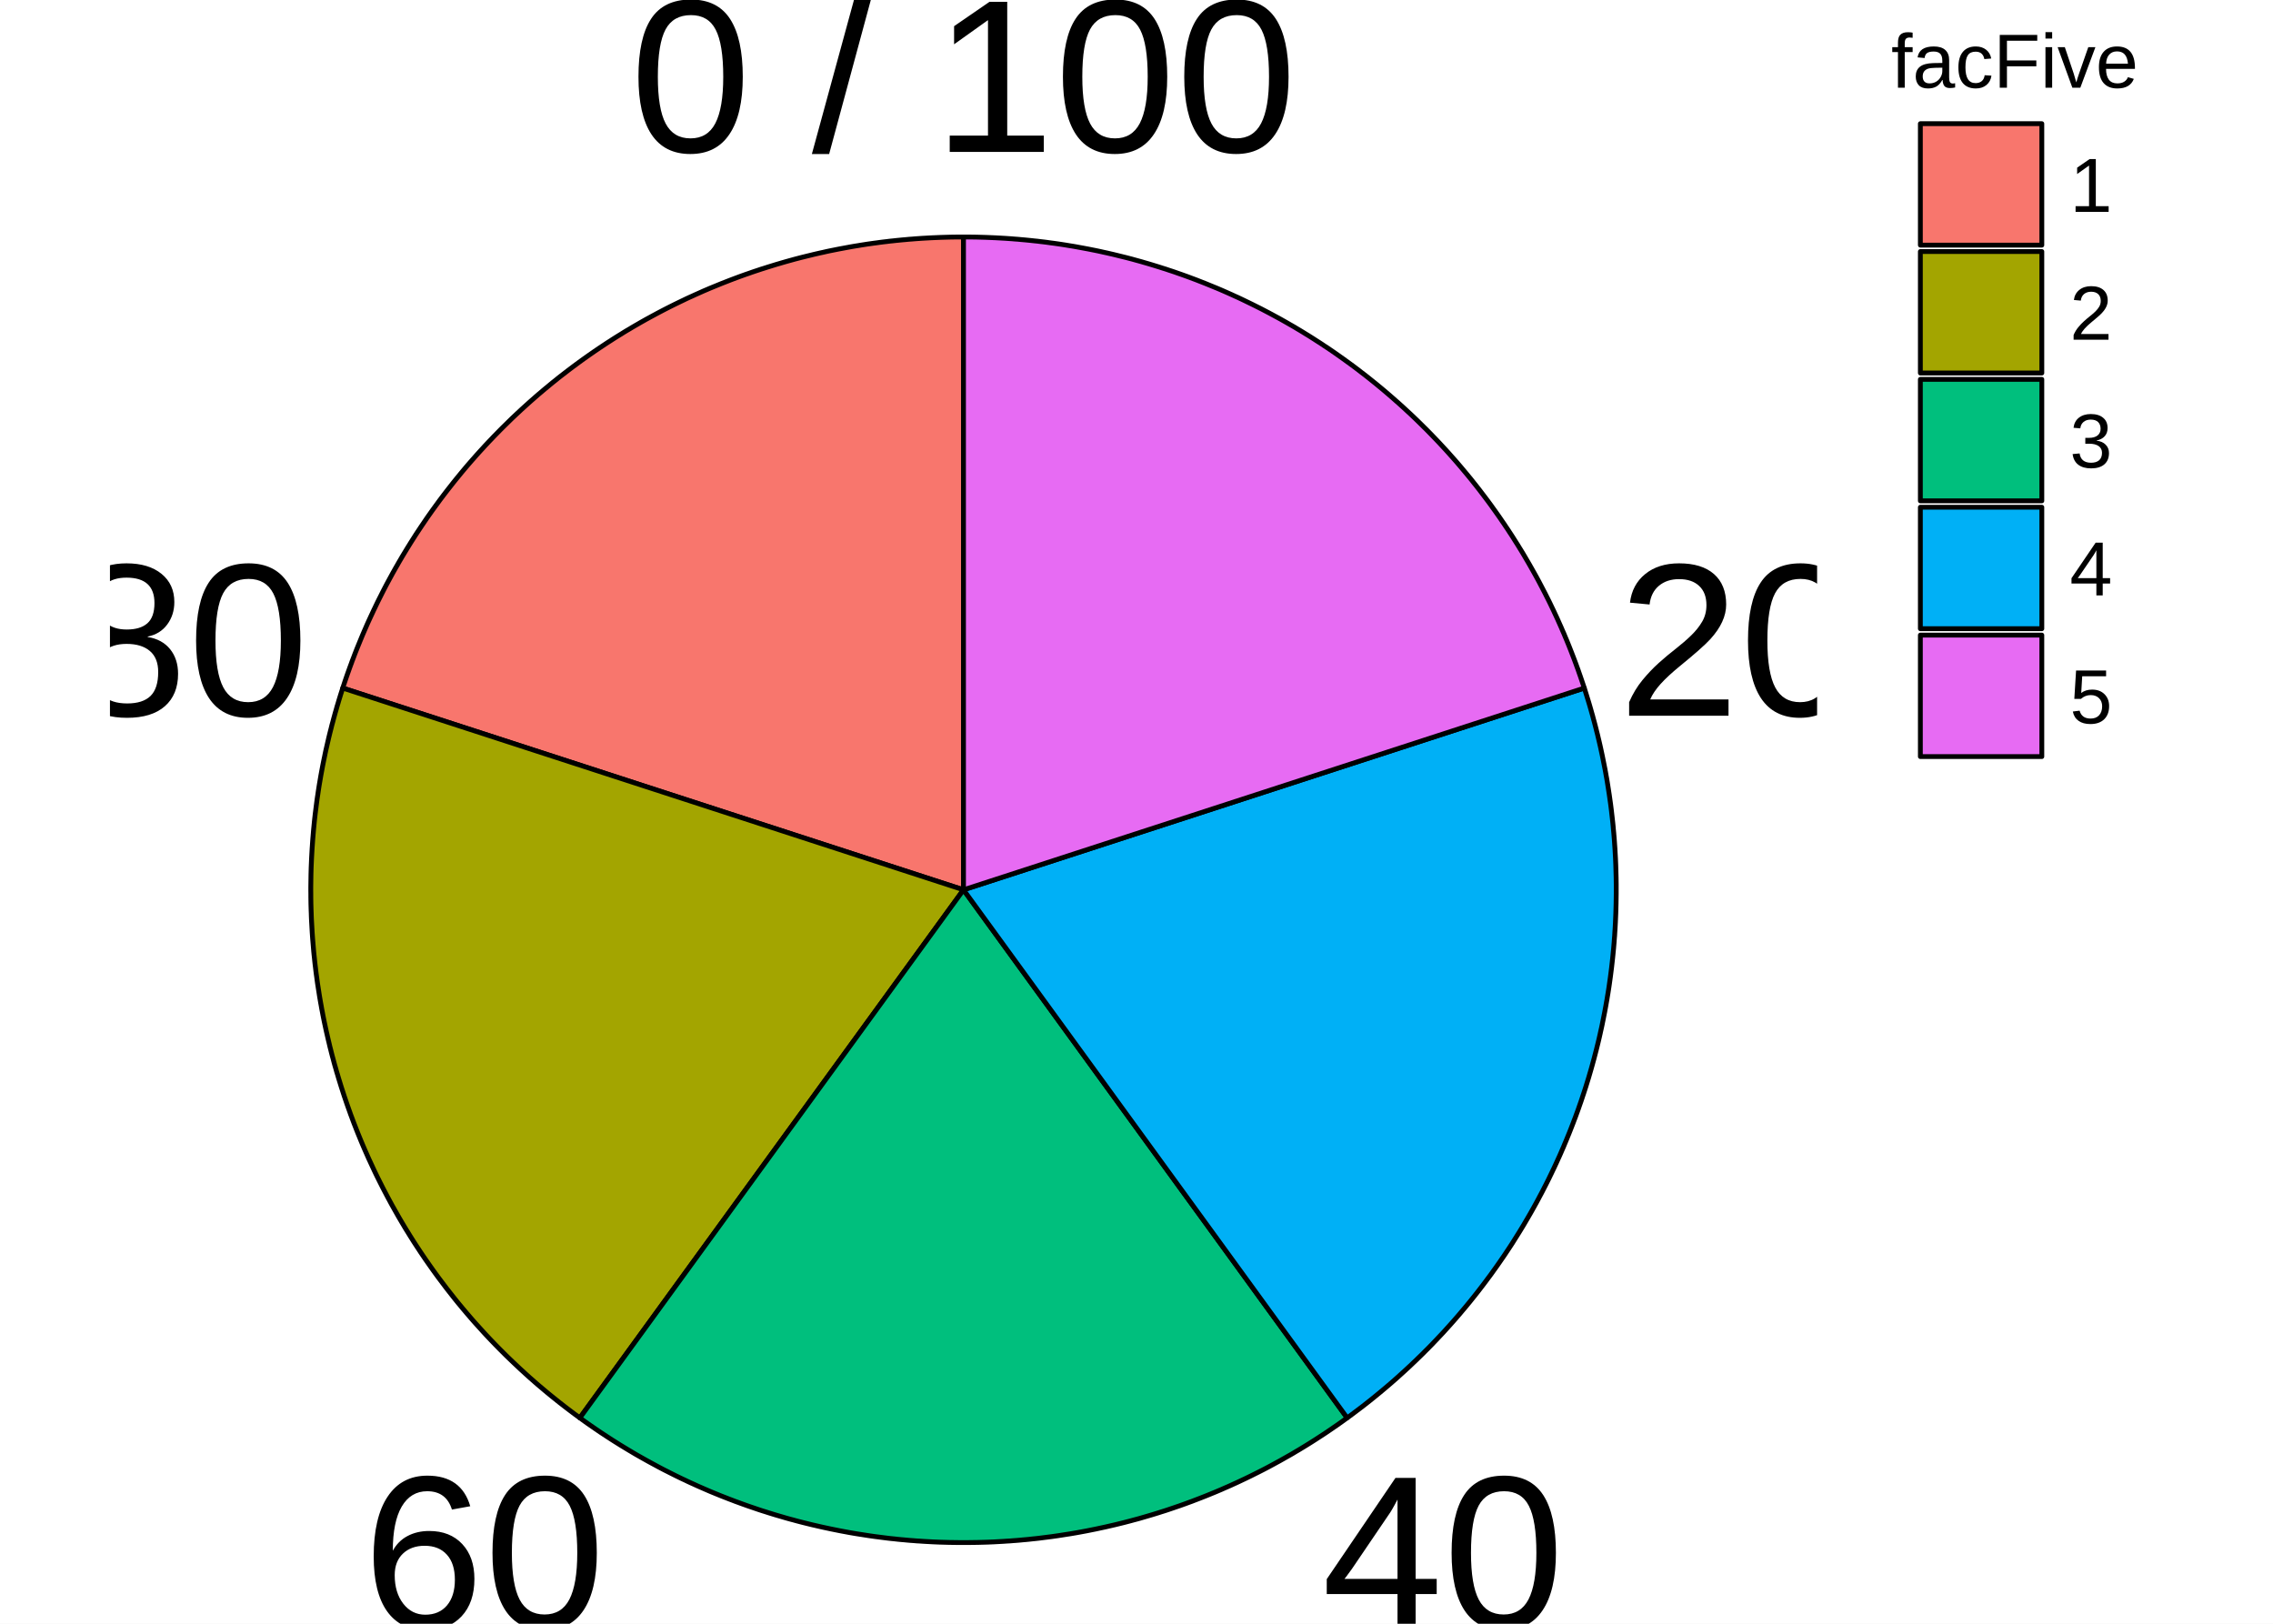
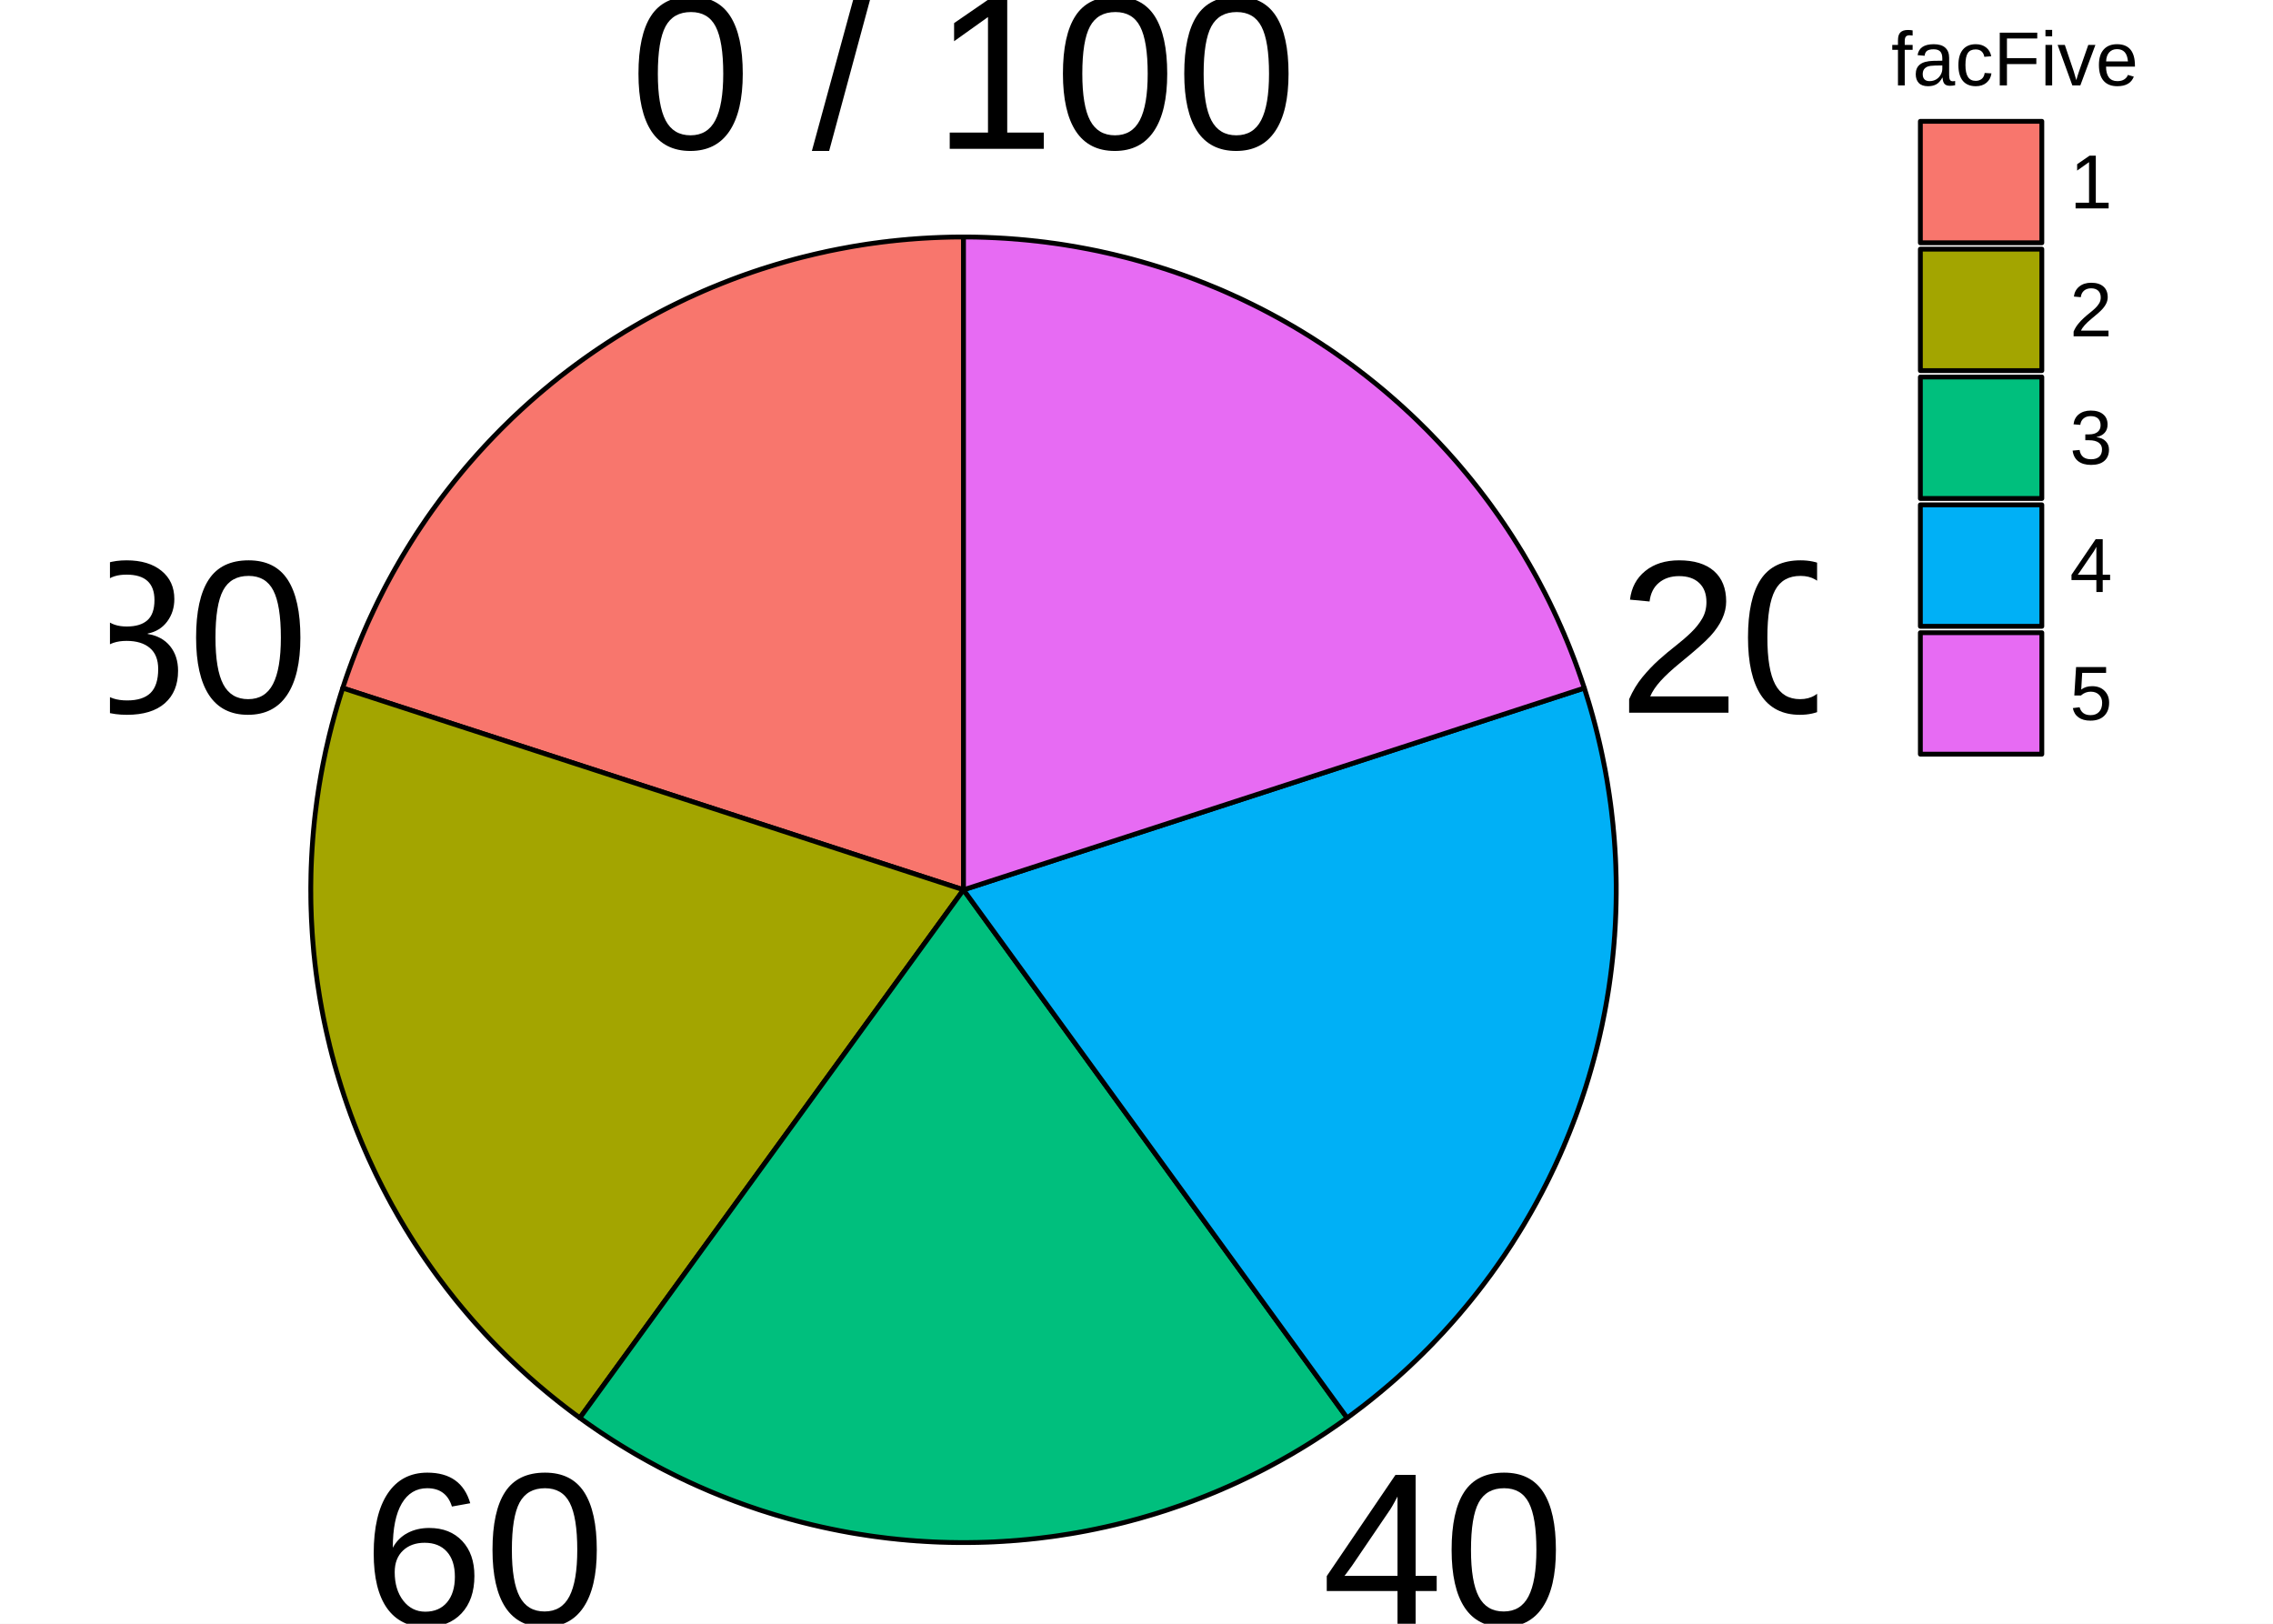
<svg xmlns="http://www.w3.org/2000/svg" width="504.00pt" height="360.00pt" viewBox="0 0 504.00 360.00">
  <g class="svglite">
    <defs>
      <style type="text/css">
    .svglite line, .svglite polyline, .svglite polygon, .svglite path, .svglite rect, .svglite circle {
      fill: none;
      stroke: #000000;
      stroke-linecap: round;
      stroke-linejoin: round;
      stroke-miterlimit: 10.00;
    }
    .svglite text {
      white-space: pre;
    }
    .svglite g.glyphgroup path {
      fill: inherit;
      stroke: none;
    }
  </style>
    </defs>
    <rect width="100%" height="100%" style="stroke: none; fill: #FFFFFF;" />
    <defs>
      <clipPath id="cpMC4wMHw1MDQuMDB8MC4wMHwzNjAuMDA=">
        <rect x="0.00" y="0.00" width="504.00" height="360.00" />
      </clipPath>
    </defs>
    <g clip-path="url(#cpMC4wMHw1MDQuMDB8MC4wMHwzNjAuMDA=)">
</g>
    <defs>
      <clipPath id="cpMjQuMzh8NDc5LjYyfDAuMDB8MzYwLjAw">
        <rect x="24.38" y="0.00" width="455.24" height="360.00" />
      </clipPath>
    </defs>
    <g clip-path="url(#cpMjQuMzh8NDc5LjYyfDAuMDB8MzYwLjAw)">
      <rect x="24.38" y="0.00" width="455.24" height="360.00" style="stroke-width: 10.67; stroke: none;" />
    </g>
    <g clip-path="url(#cpMC4wMHw1MDQuMDB8MC4wMHwzNjAuMDA=)">
</g>
    <defs>
      <clipPath id="cpMjQuMzh8NDAyLjkxfDAuMDB8MzYwLjAw">
        <rect x="24.38" y="0.00" width="378.53" height="360.00" />
      </clipPath>
    </defs>
    <g clip-path="url(#cpMjQuMzh8NDAyLjkxfDAuMDB8MzYwLjAw)">
      <rect x="24.38" y="0.00" width="378.53" height="360.00" style="stroke-width: 10.67; stroke: none;" />
      <polygon points="213.64,197.28 213.64,52.55 212.93,52.55 212.22,52.55 211.50,52.56 210.79,52.57 210.08,52.59 209.36,52.61 208.65,52.63 207.94,52.66 207.23,52.69 206.51,52.72 205.80,52.76 205.09,52.80 204.38,52.84 203.67,52.89 202.95,52.94 202.24,53.00 201.53,53.05 200.82,53.12 200.11,53.18 199.40,53.25 198.69,53.32 197.98,53.40 197.27,53.47 196.57,53.56 195.86,53.64 195.15,53.73 194.44,53.83 193.74,53.92 193.03,54.02 192.32,54.12 191.62,54.23 190.91,54.34 190.21,54.46 189.51,54.57 188.80,54.69 188.10,54.82 187.40,54.95 186.70,55.08 186.00,55.21 185.30,55.35 184.60,55.49 183.90,55.63 183.20,55.78 182.51,55.94 181.81,56.09 181.11,56.25 180.42,56.41 179.73,56.58 179.03,56.75 178.34,56.92 177.65,57.09 176.96,57.27 176.27,57.45 175.58,57.64 174.89,57.83 174.21,58.02 173.52,58.22 172.84,58.42 172.15,58.62 171.47,58.83 170.79,59.04 170.11,59.25 169.43,59.47 168.75,59.68 168.07,59.91 167.40,60.13 166.72,60.36 166.05,60.60 165.37,60.83 164.70,61.07 164.03,61.31 163.36,61.56 162.69,61.81 162.03,62.06 161.36,62.32 160.70,62.58 160.03,62.84 159.37,63.11 158.71,63.38 158.05,63.65 157.39,63.92 156.74,64.20 156.08,64.48 155.43,64.77 154.78,65.06 154.13,65.35 153.48,65.65 152.83,65.94 152.18,66.24 151.54,66.55 150.89,66.86 150.25,67.17 149.61,67.48 148.97,67.80 148.33,68.12 147.70,68.44 147.06,68.77 146.43,69.10 145.80,69.43 145.17,69.77 144.54,70.11 143.92,70.45 143.29,70.79 142.67,71.14 142.05,71.49 141.43,71.85 140.82,72.20 140.20,72.56 139.59,72.93 138.97,73.29 138.36,73.66 137.76,74.04 137.15,74.41 136.54,74.79 135.94,75.17 135.34,75.56 134.74,75.94 134.15,76.33 133.55,76.73 132.96,77.12 132.37,77.52 131.78,77.92 131.19,78.33 130.60,78.74 130.02,79.15 129.44,79.56 128.86,79.98 128.28,80.40 127.71,80.82 127.14,81.24 126.57,81.67 126.00,82.10 125.43,82.54 124.87,82.97 124.30,83.41 123.74,83.85 123.19,84.30 122.63,84.74 122.08,85.19 121.53,85.65 120.98,86.10 120.43,86.56 119.89,87.02 119.34,87.48 118.80,87.95 118.27,88.42 117.73,88.89 117.20,89.36 116.67,89.84 116.14,90.32 115.61,90.80 115.09,91.29 114.57,91.77 114.05,92.26 113.53,92.75 113.02,93.25 112.51,93.75 112.00,94.25 111.49,94.75 110.99,95.25 110.49,95.76 109.99,96.27 109.49,96.78 109.00,97.30 108.51,97.81 108.02,98.33 107.53,98.85 107.05,99.38 106.57,99.90 106.09,100.43 105.61,100.96 105.14,101.50 104.67,102.03 104.20,102.57 103.73,103.11 103.27,103.65 102.81,104.20 102.35,104.75 101.90,105.30 101.45,105.85 101.00,106.40 100.55,106.96 100.11,107.52 99.67,108.08 99.23,108.64 98.79,109.21 98.36,109.77 97.93,110.34 97.50,110.91 97.08,111.49 96.66,112.06 96.24,112.64 95.82,113.22 95.41,113.80 95.00,114.38 94.59,114.97 94.19,115.56 93.79,116.15 93.39,116.74 93.00,117.33 92.60,117.93 92.21,118.52 91.83,119.12 91.44,119.73 91.06,120.33 90.69,120.93 90.31,121.54 89.94,122.15 89.57,122.76 89.20,123.37 88.84,123.99 88.48,124.60 88.13,125.22 87.77,125.84 87.42,126.46 87.07,127.08 86.73,127.71 86.39,128.33 86.05,128.96 85.71,129.59 85.38,130.22 85.05,130.86 84.73,131.49 84.41,132.13 84.09,132.76 83.77,133.40 83.46,134.04 83.15,134.69 82.84,135.33 82.54,135.98 82.24,136.62 81.94,137.27 81.64,137.92 81.35,138.57 81.07,139.22 80.78,139.88 80.50,140.53 80.22,141.19 79.95,141.85 79.68,142.51 79.41,143.17 79.14,143.83 78.88,144.49 78.62,145.16 78.37,145.83 78.11,146.49 77.87,147.16 77.62,147.83 77.38,148.50 77.14,149.17 76.90,149.85 76.67,150.52 76.44,151.20 76.22,151.87 76.00,152.55 213.64,197.28 " style="stroke-width: 1.07; stroke-linecap: butt; fill: #F8766D;" />
      <polygon points="213.64,197.28 76.00,152.55 75.78,153.23 75.56,153.91 75.35,154.59 75.14,155.27 74.94,155.96 74.73,156.64 74.54,157.33 74.34,158.01 74.15,158.70 73.96,159.39 73.78,160.08 73.59,160.76 73.42,161.46 73.24,162.15 73.07,162.84 72.90,163.53 72.74,164.23 72.58,164.92 72.42,165.62 72.26,166.31 72.11,167.01 71.97,167.71 71.82,168.41 71.68,169.11 71.54,169.81 71.41,170.51 71.28,171.21 71.15,171.91 71.03,172.61 70.91,173.32 70.79,174.02 70.68,174.72 70.57,175.43 70.47,176.13 70.36,176.84 70.26,177.55 70.17,178.25 70.08,178.96 69.99,179.67 69.90,180.38 69.82,181.08 69.74,181.79 69.67,182.50 69.60,183.21 69.53,183.92 69.47,184.63 69.41,185.34 69.35,186.05 69.30,186.76 69.25,187.48 69.20,188.19 69.16,188.90 69.12,189.61 69.08,190.32 69.05,191.04 69.02,191.75 68.99,192.46 68.97,193.18 68.95,193.89 68.94,194.60 68.93,195.31 68.92,196.03 68.91,196.74 68.91,197.45 68.92,198.17 68.92,198.88 68.93,199.59 68.94,200.31 68.96,201.02 68.98,201.73 69.01,202.45 69.03,203.16 69.06,203.87 69.10,204.58 69.14,205.30 69.18,206.01 69.22,206.72 69.27,207.43 69.32,208.14 69.38,208.85 69.44,209.56 69.50,210.27 69.56,210.98 69.63,211.69 69.71,212.40 69.78,213.11 69.86,213.82 69.95,214.53 70.03,215.24 70.12,215.95 70.22,216.65 70.31,217.36 70.41,218.07 70.52,218.77 70.63,219.48 70.74,220.18 70.85,220.88 70.97,221.59 71.09,222.29 71.22,222.99 71.34,223.69 71.48,224.40 71.61,225.10 71.75,225.80 71.89,226.49 72.04,227.19 72.19,227.89 72.34,228.59 72.50,229.28 72.66,229.98 72.82,230.67 72.99,231.37 73.15,232.06 73.33,232.75 73.50,233.44 73.68,234.13 73.87,234.82 74.05,235.51 74.24,236.20 74.44,236.88 74.63,237.57 74.84,238.25 75.04,238.94 75.25,239.62 75.46,240.30 75.67,240.98 75.89,241.66 76.11,242.34 76.33,243.02 76.56,243.69 76.79,244.37 77.02,245.04 77.26,245.71 77.50,246.38 77.74,247.06 77.99,247.72 78.24,248.39 78.49,249.06 78.75,249.72 79.01,250.39 79.27,251.05 79.54,251.71 79.81,252.37 80.08,253.03 80.36,253.69 80.64,254.35 80.92,255.00 81.21,255.65 81.50,256.31 81.79,256.96 82.09,257.60 82.39,258.25 82.69,258.90 82.99,259.54 83.30,260.19 83.61,260.83 83.93,261.47 84.25,262.11 84.57,262.74 84.89,263.38 85.22,264.01 85.55,264.64 85.88,265.27 86.22,265.90 86.56,266.53 86.90,267.16 87.25,267.78 87.60,268.40 87.95,269.02 88.30,269.64 88.66,270.26 89.02,270.87 89.39,271.49 89.75,272.10 90.12,272.71 90.50,273.31 90.87,273.92 91.25,274.52 91.63,275.13 92.02,275.73 92.41,276.33 92.80,276.92 93.19,277.52 93.59,278.11 93.99,278.70 94.39,279.29 94.80,279.87 95.21,280.46 95.62,281.04 96.03,281.62 96.45,282.20 96.87,282.78 97.29,283.35 97.72,283.92 98.15,284.49 98.58,285.06 99.01,285.63 99.45,286.19 99.89,286.75 100.33,287.31 100.77,287.87 101.22,288.43 101.67,288.98 102.13,289.53 102.58,290.08 103.04,290.62 103.50,291.17 103.97,291.71 104.43,292.25 104.90,292.79 105.37,293.32 105.85,293.85 106.33,294.38 106.81,294.91 107.29,295.44 107.77,295.96 108.26,296.48 108.75,297.00 109.24,297.51 109.74,298.03 110.24,298.54 110.74,299.05 111.24,299.55 111.75,300.06 112.25,300.56 112.76,301.05 113.28,301.55 113.79,302.04 114.31,302.53 114.83,303.02 115.35,303.51 115.88,303.99 116.40,304.47 116.93,304.95 117.46,305.43 118.00,305.90 118.53,306.37 119.07,306.84 119.61,307.30 120.16,307.76 120.70,308.22 121.25,308.68 121.80,309.13 122.35,309.58 122.91,310.03 123.47,310.48 124.02,310.92 124.59,311.36 125.15,311.80 125.71,312.23 126.28,312.66 126.85,313.09 127.42,313.52 128.00,313.94 128.57,314.36 213.64,197.28 " style="stroke-width: 1.07; stroke-linecap: butt; fill: #A3A500;" />
      <polygon points="213.64,197.28 128.57,314.36 129.15,314.78 129.73,315.20 130.31,315.61 130.90,316.02 131.48,316.42 132.07,316.83 132.66,317.23 133.25,317.63 133.85,318.02 134.44,318.41 135.04,318.80 135.64,319.19 136.24,319.57 136.85,319.95 137.45,320.33 138.06,320.70 138.67,321.07 139.28,321.44 139.89,321.80 140.51,322.17 141.12,322.53 141.74,322.88 142.36,323.23 142.98,323.58 143.61,323.93 144.23,324.27 144.86,324.61 145.49,324.95 146.12,325.29 146.75,325.62 147.38,325.95 148.02,326.27 148.65,326.59 149.29,326.91 149.93,327.23 150.57,327.54 151.21,327.85 151.86,328.15 152.50,328.46 153.15,328.76 153.80,329.05 154.45,329.35 155.10,329.64 155.75,329.92 156.41,330.21 157.06,330.49 157.72,330.77 158.38,331.04 159.04,331.31 159.70,331.58 160.36,331.84 161.03,332.10 161.69,332.36 162.36,332.61 163.03,332.87 163.70,333.11 164.37,333.36 165.04,333.60 165.71,333.84 166.38,334.07 167.06,334.30 167.73,334.53 168.41,334.76 169.09,334.98 169.77,335.19 170.45,335.41 171.13,335.62 171.81,335.83 172.49,336.03 173.18,336.23 173.86,336.43 174.55,336.63 175.24,336.82 175.93,337.00 176.61,337.19 177.30,337.37 178.00,337.55 178.69,337.72 179.38,337.89 180.07,338.06 180.77,338.22 181.46,338.38 182.16,338.54 182.85,338.69 183.55,338.84 184.25,338.99 184.95,339.13 185.65,339.27 186.35,339.41 187.05,339.54 187.75,339.67 188.45,339.80 189.15,339.92 189.86,340.04 190.56,340.15 191.27,340.26 191.97,340.37 192.68,340.48 193.38,340.58 194.09,340.68 194.80,340.77 195.50,340.86 196.21,340.95 196.92,341.04 197.63,341.12 198.34,341.19 199.05,341.27 199.76,341.34 200.47,341.40 201.18,341.47 201.89,341.53 202.60,341.58 203.31,341.64 204.02,341.68 204.73,341.73 205.44,341.77 206.16,341.81 206.87,341.85 207.58,341.88 208.29,341.91 209.01,341.93 209.72,341.95 210.43,341.97 211.15,341.98 211.86,341.99 212.57,342.00 213.29,342.00 214.00,342.00 214.71,342.00 215.43,341.99 216.14,341.98 216.85,341.97 217.56,341.95 218.28,341.93 218.99,341.91 219.70,341.88 220.42,341.85 221.13,341.81 221.84,341.77 222.55,341.73 223.26,341.68 223.98,341.64 224.69,341.58 225.40,341.53 226.11,341.47 226.82,341.40 227.53,341.34 228.24,341.27 228.95,341.19 229.66,341.12 230.37,341.04 231.07,340.95 231.78,340.86 232.49,340.77 233.20,340.68 233.90,340.58 234.61,340.48 235.31,340.37 236.02,340.26 236.72,340.15 237.43,340.04 238.13,339.92 238.83,339.80 239.54,339.67 240.24,339.54 240.94,339.41 241.64,339.27 242.34,339.13 243.04,338.99 243.73,338.84 244.43,338.69 245.13,338.54 245.82,338.38 246.52,338.22 247.21,338.06 247.91,337.89 248.60,337.72 249.29,337.55 249.98,337.37 250.67,337.19 251.36,337.00 252.05,336.82 252.74,336.63 253.42,336.43 254.11,336.23 254.79,336.03 255.47,335.83 256.16,335.62 256.84,335.41 257.52,335.19 258.20,334.98 258.87,334.76 259.55,334.53 260.23,334.30 260.90,334.07 261.58,333.84 262.25,333.60 262.92,333.36 263.59,333.11 264.26,332.87 264.93,332.61 265.59,332.36 266.26,332.10 266.92,331.84 267.58,331.58 268.24,331.31 268.90,331.04 269.56,330.77 270.22,330.49 270.88,330.21 271.53,329.92 272.18,329.64 272.84,329.35 273.49,329.05 274.13,328.76 274.78,328.46 275.43,328.15 276.07,327.85 276.71,327.54 277.35,327.23 277.99,326.91 278.63,326.59 279.27,326.27 279.90,325.95 280.54,325.62 281.17,325.29 281.80,324.95 282.43,324.61 283.05,324.27 283.68,323.93 284.30,323.58 284.92,323.23 285.54,322.88 286.16,322.53 286.78,322.17 287.39,321.80 288.01,321.44 288.62,321.07 289.23,320.70 289.83,320.33 290.44,319.95 291.04,319.57 291.64,319.19 292.24,318.80 292.84,318.41 293.44,318.02 294.03,317.63 294.62,317.23 295.21,316.83 295.80,316.42 296.39,316.02 296.97,315.61 297.55,315.20 298.13,314.78 298.71,314.36 213.64,197.28 " style="stroke-width: 1.07; stroke-linecap: butt; fill: #00BF7D;" />
      <polygon points="213.64,197.28 298.71,314.36 299.29,313.94 299.86,313.52 300.43,313.09 301.00,312.66 301.57,312.23 302.14,311.80 302.70,311.36 303.26,310.92 303.82,310.48 304.38,310.03 304.93,309.58 305.48,309.13 306.03,308.68 306.58,308.22 307.13,307.76 307.67,307.30 308.21,306.84 308.75,306.37 309.29,305.90 309.82,305.43 310.35,304.95 310.88,304.47 311.41,303.99 311.93,303.51 312.46,303.02 312.98,302.53 313.49,302.04 314.01,301.55 314.52,301.05 315.03,300.56 315.54,300.06 316.04,299.55 316.55,299.05 317.05,298.54 317.55,298.03 318.04,297.51 318.53,297.00 319.02,296.48 319.51,295.96 320.00,295.44 320.48,294.91 320.96,294.38 321.44,293.85 321.91,293.32 322.38,292.79 322.85,292.25 323.32,291.71 323.78,291.17 324.24,290.62 324.70,290.08 325.16,289.53 325.61,288.98 326.06,288.43 326.51,287.87 326.96,287.31 327.40,286.75 327.84,286.19 328.27,285.63 328.71,285.06 329.14,284.49 329.57,283.92 329.99,283.35 330.42,282.78 330.84,282.20 331.25,281.62 331.67,281.04 332.08,280.46 332.49,279.87 332.89,279.29 333.30,278.70 333.70,278.11 334.09,277.52 334.49,276.92 334.88,276.33 335.27,275.73 335.65,275.13 336.03,274.52 336.41,273.92 336.79,273.31 337.16,272.71 337.53,272.10 337.90,271.49 338.26,270.87 338.62,270.26 338.98,269.64 339.34,269.02 339.69,268.40 340.04,267.78 340.38,267.16 340.73,266.53 341.07,265.90 341.40,265.27 341.74,264.64 342.07,264.01 342.39,263.38 342.72,262.74 343.04,262.11 343.36,261.47 343.67,260.83 343.98,260.19 344.29,259.54 344.60,258.90 344.90,258.25 345.20,257.60 345.49,256.96 345.79,256.31 346.08,255.65 346.36,255.00 346.65,254.35 346.92,253.69 347.20,253.03 347.47,252.37 347.74,251.71 348.01,251.05 348.27,250.39 348.53,249.72 348.79,249.06 349.04,248.39 349.30,247.72 349.54,247.06 349.79,246.38 350.03,245.71 350.26,245.04 350.50,244.37 350.73,243.69 350.95,243.02 351.18,242.34 351.40,241.66 351.62,240.98 351.83,240.30 352.04,239.62 352.25,238.94 352.45,238.25 352.65,237.57 352.85,236.88 353.04,236.20 353.23,235.51 353.42,234.82 353.60,234.13 353.78,233.44 353.96,232.75 354.13,232.06 354.30,231.37 354.47,230.67 354.63,229.98 354.79,229.28 354.94,228.59 355.10,227.89 355.25,227.19 355.39,226.49 355.53,225.80 355.67,225.10 355.81,224.40 355.94,223.69 356.07,222.99 356.19,222.29 356.32,221.59 356.43,220.88 356.55,220.18 356.66,219.48 356.77,218.77 356.87,218.07 356.97,217.36 357.07,216.65 357.16,215.95 357.25,215.24 357.34,214.53 357.42,213.82 357.50,213.11 357.58,212.40 357.65,211.69 357.72,210.98 357.79,210.27 357.85,209.56 357.91,208.85 357.96,208.14 358.02,207.43 358.06,206.72 358.11,206.01 358.15,205.30 358.19,204.58 358.22,203.87 358.25,203.16 358.28,202.45 358.30,201.73 358.32,201.02 358.34,200.31 358.35,199.59 358.36,198.88 358.37,198.17 358.37,197.45 358.37,196.74 358.37,196.03 358.36,195.31 358.35,194.60 358.33,193.89 358.31,193.18 358.29,192.46 358.27,191.75 358.24,191.04 358.21,190.32 358.17,189.61 358.13,188.90 358.09,188.19 358.04,187.48 357.99,186.76 357.94,186.05 357.88,185.34 357.82,184.63 357.75,183.92 357.69,183.21 357.62,182.50 357.54,181.79 357.46,181.08 357.38,180.38 357.30,179.67 357.21,178.96 357.12,178.25 357.02,177.55 356.92,176.84 356.82,176.13 356.71,175.43 356.60,174.72 356.49,174.02 356.38,173.32 356.26,172.61 356.13,171.91 356.01,171.21 355.88,170.51 355.74,169.81 355.60,169.11 355.46,168.41 355.32,167.71 355.17,167.01 355.02,166.31 354.87,165.62 354.71,164.92 354.55,164.23 354.38,163.53 354.22,162.84 354.04,162.15 353.87,161.46 353.69,160.76 353.51,160.08 353.32,159.39 353.14,158.70 352.94,158.01 352.75,157.33 352.55,156.64 352.35,155.96 352.14,155.27 351.93,154.59 351.72,153.91 351.51,153.23 351.29,152.55 213.64,197.28 " style="stroke-width: 1.07; stroke-linecap: butt; fill: #00B0F6;" />
      <polygon points="213.64,197.28 351.29,152.55 351.07,151.87 350.84,151.20 350.61,150.52 350.38,149.85 350.14,149.17 349.91,148.50 349.66,147.83 349.42,147.16 349.17,146.49 348.92,145.83 348.66,145.16 348.40,144.49 348.14,143.83 347.88,143.17 347.61,142.51 347.34,141.85 347.06,141.19 346.79,140.53 346.50,139.88 346.22,139.22 345.93,138.57 345.64,137.92 345.35,137.27 345.05,136.62 344.75,135.98 344.45,135.33 344.14,134.69 343.83,134.04 343.52,133.40 343.20,132.76 342.88,132.13 342.56,131.49 342.23,130.86 341.90,130.22 341.57,129.59 341.24,128.96 340.90,128.33 340.56,127.71 340.21,127.08 339.86,126.46 339.51,125.84 339.16,125.22 338.80,124.60 338.44,123.99 338.08,123.37 337.72,122.76 337.35,122.15 336.97,121.54 336.60,120.93 336.22,120.33 335.84,119.73 335.46,119.12 335.07,118.52 334.68,117.93 334.29,117.33 333.89,116.74 333.50,116.15 333.09,115.56 332.69,114.97 332.28,114.38 331.87,113.80 331.46,113.22 331.04,112.64 330.63,112.06 330.21,111.49 329.78,110.91 329.35,110.34 328.92,109.77 328.49,109.21 328.06,108.64 327.62,108.08 327.18,107.52 326.73,106.96 326.29,106.40 325.84,105.85 325.39,105.30 324.93,104.75 324.47,104.20 324.01,103.65 323.55,103.11 323.09,102.57 322.62,102.03 322.15,101.50 321.67,100.96 321.20,100.43 320.72,99.90 320.24,99.38 319.75,98.85 319.27,98.33 318.78,97.81 318.29,97.30 317.79,96.78 317.30,96.27 316.80,95.76 316.30,95.25 315.79,94.75 315.29,94.25 314.78,93.75 314.27,93.25 313.75,92.75 313.24,92.26 312.72,91.77 312.20,91.29 311.67,90.80 311.15,90.32 310.62,89.84 310.09,89.36 309.55,88.89 309.02,88.42 308.48,87.95 307.94,87.48 307.40,87.02 306.86,86.56 306.31,86.10 305.76,85.65 305.21,85.19 304.65,84.74 304.10,84.30 303.54,83.85 302.98,83.41 302.42,82.97 301.85,82.54 301.29,82.10 300.72,81.67 300.15,81.24 299.58,80.82 299.00,80.40 298.42,79.98 297.84,79.56 297.26,79.15 296.68,78.74 296.10,78.33 295.51,77.92 294.92,77.52 294.33,77.12 293.73,76.73 293.14,76.33 292.54,75.94 291.94,75.56 291.34,75.17 290.74,74.79 290.14,74.41 289.53,74.04 288.92,73.66 288.31,73.29 287.70,72.93 287.09,72.56 286.47,72.20 285.85,71.85 285.23,71.49 284.61,71.14 283.99,70.79 283.37,70.45 282.74,70.11 282.11,69.77 281.48,69.43 280.85,69.10 280.22,68.77 279.59,68.44 278.95,68.12 278.31,67.80 277.67,67.48 277.03,67.17 276.39,66.86 275.75,66.55 275.10,66.24 274.46,65.94 273.81,65.65 273.16,65.35 272.51,65.06 271.86,64.77 271.20,64.48 270.55,64.20 269.89,63.92 269.23,63.65 268.57,63.38 267.91,63.11 267.25,62.84 266.59,62.58 265.92,62.32 265.26,62.06 264.59,61.81 263.92,61.56 263.25,61.31 262.58,61.07 261.91,60.83 261.24,60.60 260.57,60.36 259.89,60.13 259.21,59.91 258.54,59.68 257.86,59.47 257.18,59.25 256.50,59.04 255.82,58.83 255.13,58.62 254.45,58.42 253.76,58.22 253.08,58.02 252.39,57.83 251.70,57.64 251.02,57.45 250.33,57.27 249.64,57.09 248.94,56.92 248.25,56.75 247.56,56.58 246.87,56.41 246.17,56.25 245.48,56.09 244.78,55.94 244.08,55.78 243.38,55.63 242.69,55.49 241.99,55.35 241.29,55.21 240.59,55.08 239.89,54.95 239.18,54.82 238.48,54.69 237.78,54.57 237.08,54.46 236.37,54.34 235.67,54.23 234.96,54.12 234.26,54.02 233.55,53.92 232.84,53.83 232.14,53.73 231.43,53.64 230.72,53.56 230.01,53.47 229.30,53.40 228.59,53.32 227.88,53.25 227.17,53.18 226.46,53.12 225.75,53.05 225.04,53.00 224.33,52.94 223.62,52.89 222.91,52.84 222.20,52.80 221.48,52.76 220.77,52.72 220.06,52.69 219.35,52.66 218.63,52.63 217.92,52.61 217.21,52.59 216.50,52.57 215.78,52.56 215.07,52.55 214.36,52.55 213.64,52.55 213.64,197.28 " style="stroke-width: 1.07; stroke-linecap: butt; fill: #E76BF3;" />
-       <text x="213.64" y="33.68" text-anchor="middle" style="font-size: 48.37px; font-family: &quot;Arial&quot;;" textLength="147.88px" lengthAdjust="spacingAndGlyphs">0 / 100</text>
-       <text x="41.59" y="158.68" text-anchor="middle" style="font-size: 48.37px; font-family: &quot;Arial&quot;;" textLength="53.78px" lengthAdjust="spacingAndGlyphs">80</text>
-       <text x="107.31" y="360.95" text-anchor="middle" style="font-size: 48.37px; font-family: &quot;Arial&quot;;" textLength="53.78px" lengthAdjust="spacingAndGlyphs">60</text>
-       <text x="319.98" y="360.95" text-anchor="middle" style="font-size: 48.37px; font-family: &quot;Arial&quot;;" textLength="53.78px" lengthAdjust="spacingAndGlyphs">40</text>
-       <text x="385.70" y="158.68" text-anchor="middle" style="font-size: 48.37px; font-family: &quot;Arial&quot;;" textLength="53.78px" lengthAdjust="spacingAndGlyphs">20</text>
+       <text x="213.64" y="33.00" text-anchor="middle" style="font-size: 48.37px; font-family: &quot;Liberation Sans&quot;;" textLength="147.88px" lengthAdjust="spacingAndGlyphs">0 / 100</text>
+       <text x="41.59" y="158.01" text-anchor="middle" style="font-size: 48.37px; font-family: &quot;Liberation Sans&quot;;" textLength="53.78px" lengthAdjust="spacingAndGlyphs">80</text>
+       <text x="107.31" y="360.28" text-anchor="middle" style="font-size: 48.37px; font-family: &quot;Liberation Sans&quot;;" textLength="53.78px" lengthAdjust="spacingAndGlyphs">60</text>
+       <text x="319.98" y="360.28" text-anchor="middle" style="font-size: 48.37px; font-family: &quot;Liberation Sans&quot;;" textLength="53.78px" lengthAdjust="spacingAndGlyphs">40</text>
+       <text x="385.70" y="158.01" text-anchor="middle" style="font-size: 48.37px; font-family: &quot;Liberation Sans&quot;;" textLength="53.78px" lengthAdjust="spacingAndGlyphs">20</text>
      <rect x="24.38" y="0.00" width="378.53" height="360.00" style="stroke-width: 0.00; stroke: none;" />
    </g>
    <g clip-path="url(#cpMC4wMHw1MDQuMDB8MC4wMHwzNjAuMDA=)">
      <polyline points="24.38,360.00 24.38,0.00 " style="stroke-width: 0.00; stroke: none; stroke-linecap: butt;" />
      <polyline points="24.38,360.00 402.91,360.00 " style="stroke-width: 0.00; stroke: none; stroke-linecap: butt;" />
-       <rect x="413.86" y="-0" width="65.76" height="173.92" style="stroke-width: 0.75; stroke: none;" />
-       <rect x="413.86" y="-0" width="65.76" height="173.92" style="stroke-width: 10.67; stroke: none;" />
-       <text x="446.74" y="19.44" text-anchor="middle" style="font-size: 17.00px; font-family: &quot;Arial&quot;;" textLength="54.80px" lengthAdjust="spacingAndGlyphs">facFive</text>
-       <rect x="425.10" y="26.71" width="28.35" height="28.35" style="stroke-width: 10.67; stroke: none;" />
-       <rect x="425.81" y="27.42" width="26.93" height="26.93" style="stroke-width: 1.07; stroke-linecap: butt; fill: #F8766D;" />
-       <rect x="425.10" y="55.06" width="28.35" height="28.35" style="stroke-width: 10.67; stroke: none;" />
-       <rect x="425.81" y="55.77" width="26.93" height="26.93" style="stroke-width: 1.07; stroke-linecap: butt; fill: #A3A500;" />
-       <rect x="425.10" y="83.41" width="28.35" height="28.35" style="stroke-width: 10.67; stroke: none;" />
-       <rect x="425.81" y="84.11" width="26.93" height="26.93" style="stroke-width: 1.07; stroke-linecap: butt; fill: #00BF7D;" />
-       <rect x="425.10" y="111.75" width="28.35" height="28.35" style="stroke-width: 10.67; stroke: none;" />
-       <rect x="425.81" y="112.46" width="26.93" height="26.93" style="stroke-width: 1.07; stroke-linecap: butt; fill: #00B0F6;" />
-       <rect x="425.10" y="140.10" width="28.35" height="28.35" style="stroke-width: 10.67; stroke: none;" />
-       <rect x="425.81" y="140.81" width="26.93" height="26.93" style="stroke-width: 1.07; stroke-linecap: butt; fill: #E76BF3;" />
-       <text x="458.93" y="46.97" style="font-size: 17.00px; font-family: &quot;Arial&quot;;" textLength="9.45px" lengthAdjust="spacingAndGlyphs">1</text>
-       <text x="458.93" y="75.32" style="font-size: 17.00px; font-family: &quot;Arial&quot;;" textLength="9.45px" lengthAdjust="spacingAndGlyphs">2</text>
-       <text x="458.93" y="103.67" style="font-size: 17.00px; font-family: &quot;Arial&quot;;" textLength="9.45px" lengthAdjust="spacingAndGlyphs">3</text>
-       <text x="458.93" y="132.01" style="font-size: 17.00px; font-family: &quot;Arial&quot;;" textLength="9.45px" lengthAdjust="spacingAndGlyphs">4</text>
-       <text x="458.93" y="160.36" style="font-size: 17.00px; font-family: &quot;Arial&quot;;" textLength="9.45px" lengthAdjust="spacingAndGlyphs">5</text>
+       <rect x="413.86" y="0" width="65.76" height="173.40" style="stroke-width: 0.75; stroke: none;" />
+       <rect x="413.86" y="0" width="65.76" height="173.40" style="stroke-width: 10.67; stroke: none;" />
+       <text x="446.74" y="18.94" text-anchor="middle" style="font-size: 17.00px; font-family: &quot;Liberation Sans&quot;;" textLength="54.80px" lengthAdjust="spacingAndGlyphs">facFive</text>
+       <rect x="425.10" y="26.19" width="28.35" height="28.35" style="stroke-width: 10.67; stroke: none;" />
+       <rect x="425.81" y="26.90" width="26.93" height="26.93" style="stroke-width: 1.07; stroke-linecap: butt; fill: #F8766D;" />
+       <rect x="425.10" y="54.53" width="28.35" height="28.35" style="stroke-width: 10.67; stroke: none;" />
+       <rect x="425.81" y="55.24" width="26.93" height="26.93" style="stroke-width: 1.07; stroke-linecap: butt; fill: #A3A500;" />
+       <rect x="425.10" y="82.88" width="28.35" height="28.35" style="stroke-width: 10.67; stroke: none;" />
+       <rect x="425.81" y="83.59" width="26.93" height="26.93" style="stroke-width: 1.07; stroke-linecap: butt; fill: #00BF7D;" />
+       <rect x="425.10" y="111.23" width="28.35" height="28.35" style="stroke-width: 10.67; stroke: none;" />
+       <rect x="425.81" y="111.93" width="26.93" height="26.93" style="stroke-width: 1.07; stroke-linecap: butt; fill: #00B0F6;" />
+       <rect x="425.10" y="139.57" width="28.35" height="28.35" style="stroke-width: 10.67; stroke: none;" />
+       <rect x="425.81" y="140.28" width="26.93" height="26.93" style="stroke-width: 1.07; stroke-linecap: butt; fill: #E76BF3;" />
+       <text x="458.93" y="46.21" style="font-size: 17.00px; font-family: &quot;Liberation Sans&quot;;" textLength="9.45px" lengthAdjust="spacingAndGlyphs">1</text>
+       <text x="458.93" y="74.56" style="font-size: 17.00px; font-family: &quot;Liberation Sans&quot;;" textLength="9.45px" lengthAdjust="spacingAndGlyphs">2</text>
+       <text x="458.93" y="102.90" style="font-size: 17.00px; font-family: &quot;Liberation Sans&quot;;" textLength="9.45px" lengthAdjust="spacingAndGlyphs">3</text>
+       <text x="458.93" y="131.25" style="font-size: 17.00px; font-family: &quot;Liberation Sans&quot;;" textLength="9.45px" lengthAdjust="spacingAndGlyphs">4</text>
+       <text x="458.93" y="159.60" style="font-size: 17.00px; font-family: &quot;Liberation Sans&quot;;" textLength="9.45px" lengthAdjust="spacingAndGlyphs">5</text>
    </g>
  </g>
</svg>
